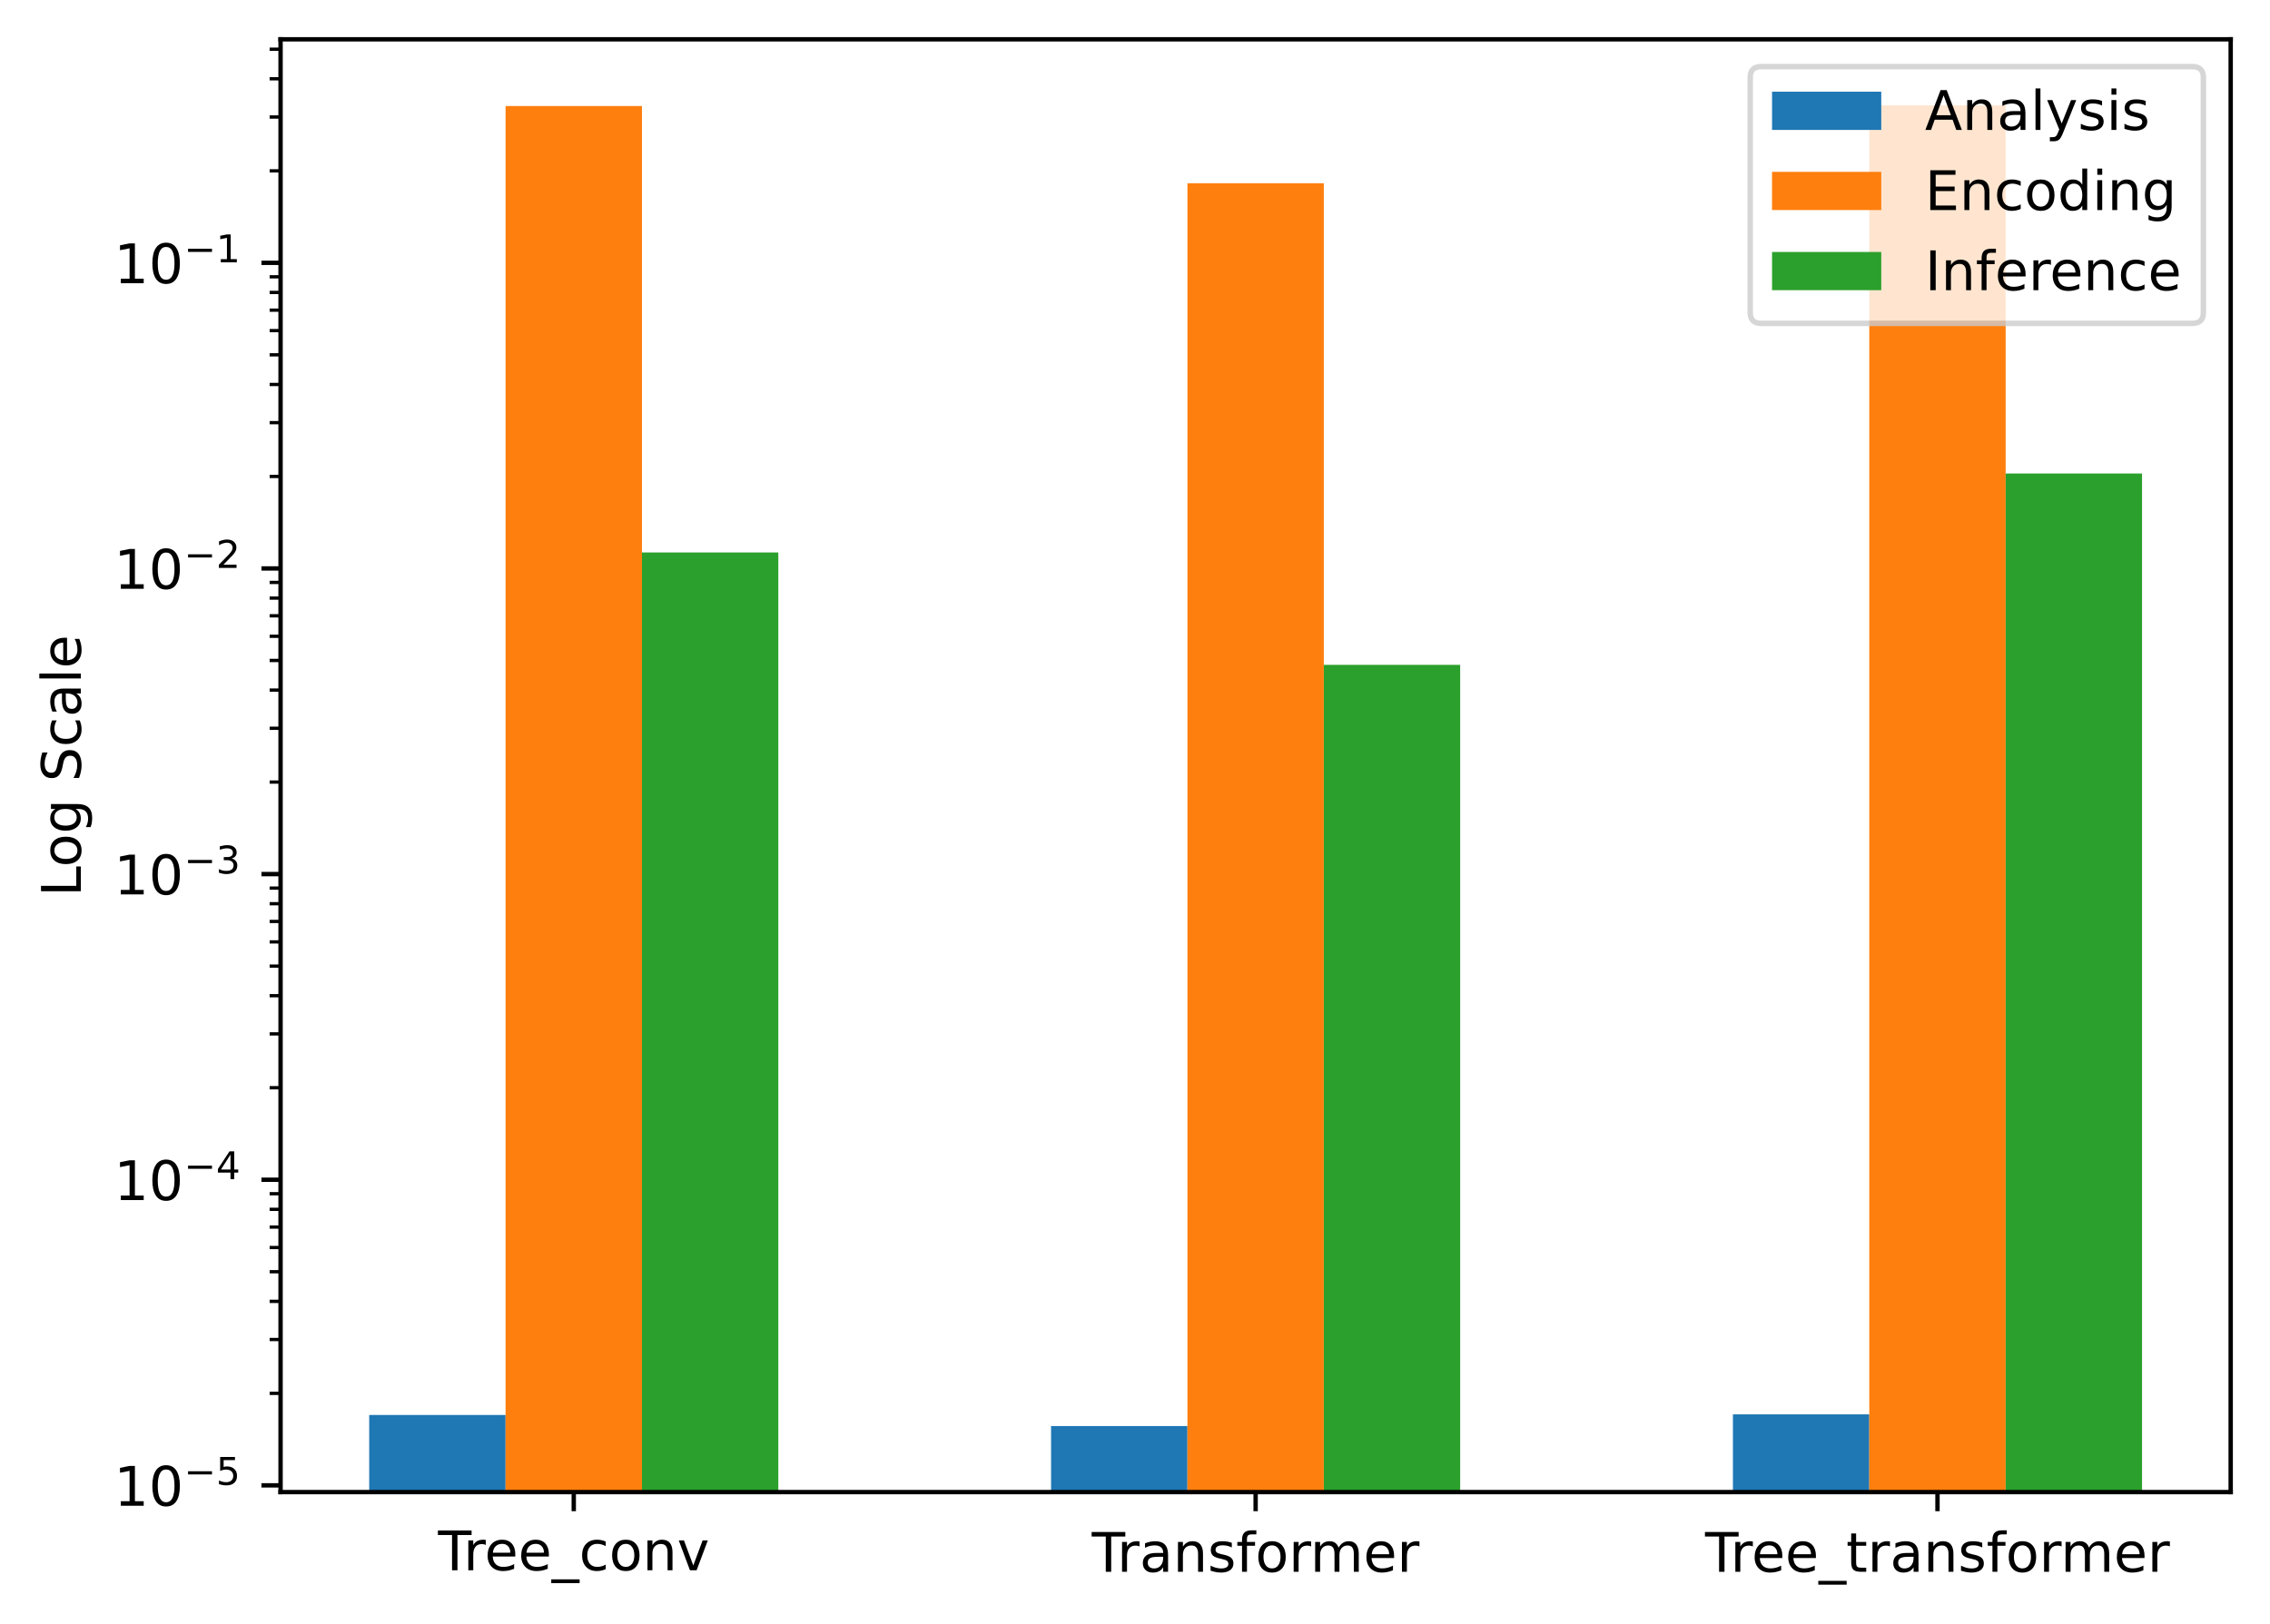
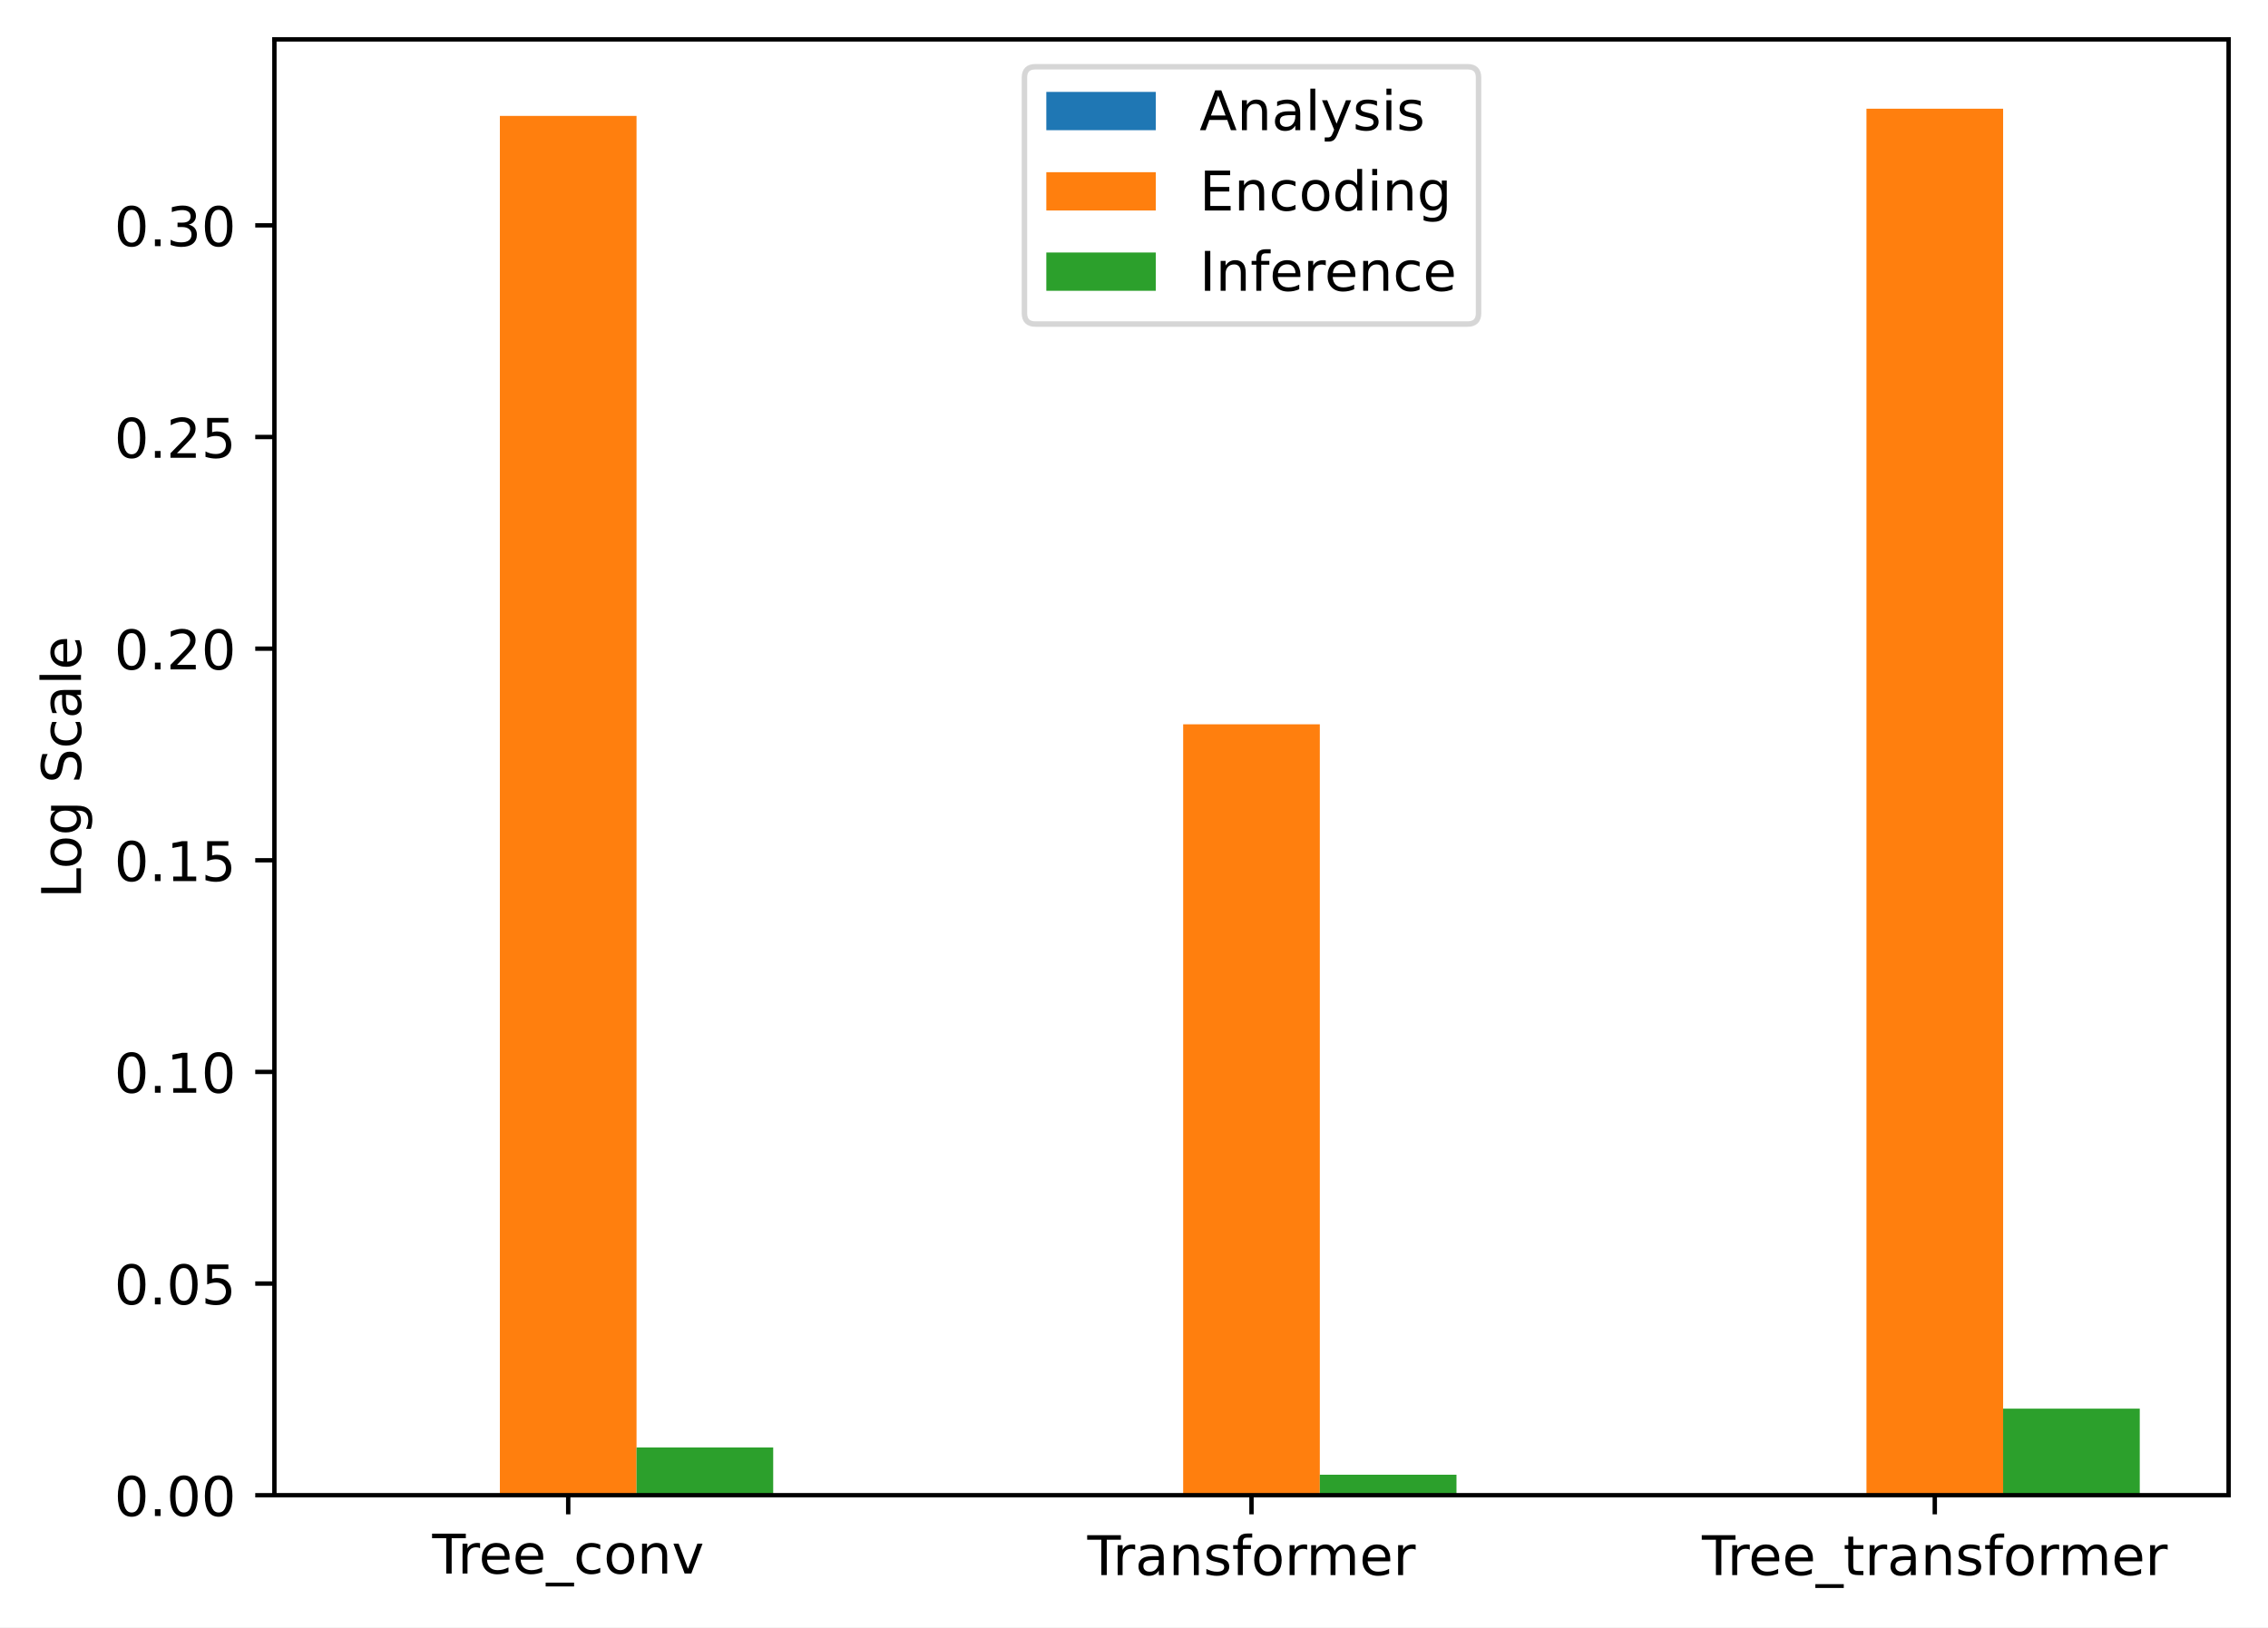
- <svg xmlns="http://www.w3.org/2000/svg" xmlns:xlink="http://www.w3.org/1999/xlink" width="415.698pt" height="297.468pt" viewBox="0 0 415.698 297.468" version="1.1">
+ <svg xmlns="http://www.w3.org/2000/svg" xmlns:xlink="http://www.w3.org/1999/xlink" width="414.464pt" height="297.468pt" viewBox="0 0 414.464 297.468" version="1.1">
  <defs>
    <style type="text/css">*{stroke-linejoin: round; stroke-linecap: butt}</style>
  </defs>
  <g id="figure_1">
    <g id="patch_1">
-       <path d="M 0 297.468  L 415.698 297.468  L 415.698 0  L 0 0  z " style="fill: #ffffff" />
+       <path d="M 0 297.468  L 414.464 297.468  L 414.464 0  L 0 0  z " style="fill: #ffffff" />
    </g>
    <g id="axes_1">
      <g id="patch_2">
-         <path d="M 51.378 273.312  L 408.498 273.312  L 408.498 7.2  L 51.378 7.2  z " style="fill: #ffffff" />
+         <path d="M 50.144 273.312  L 407.264 273.312  L 407.264 7.2  L 50.144 7.2  z " style="fill: #ffffff" />
      </g>
      <g id="patch_3">
-         <path d="M 67.611 55975.587  L 92.584 55975.587  L 92.584 259.184  L 67.611 259.184  z " clip-path="url(#p79701b195a)" style="fill: #1f77b4" />
+         <path d="M 66.376 273.312  L 91.35 273.312  L 91.35 273.299  L 66.376 273.299  z " clip-path="url(#pca55cdc24c)" style="fill: #1f77b4" />
      </g>
      <g id="patch_4">
-         <path d="M 192.478 55975.587  L 217.451 55975.587  L 217.451 261.216  L 192.478 261.216  z " clip-path="url(#p79701b195a)" style="fill: #1f77b4" />
+         <path d="M 191.244 273.312  L 216.217 273.312  L 216.217 273.3  L 191.244 273.3  z " clip-path="url(#pca55cdc24c)" style="fill: #1f77b4" />
      </g>
      <g id="patch_5">
-         <path d="M 317.345 55975.587  L 342.319 55975.587  L 342.319 259.078  L 317.345 259.078  z " clip-path="url(#p79701b195a)" style="fill: #1f77b4" />
+         <path d="M 316.111 273.312  L 341.084 273.312  L 341.084 273.299  L 316.111 273.299  z " clip-path="url(#pca55cdc24c)" style="fill: #1f77b4" />
      </g>
      <g id="patch_6">
-         <path d="M 92.584 55975.587  L 117.558 55975.587  L 117.558 19.423  L 92.584 19.423  z " clip-path="url(#p79701b195a)" style="fill: #ff7f0e" />
+         <path d="M 91.35 273.312  L 116.323 273.312  L 116.323 21.193  L 91.35 21.193  z " clip-path="url(#pca55cdc24c)" style="fill: #ff7f0e" />
      </g>
      <g id="patch_7">
-         <path d="M 217.451 55975.587  L 242.425 55975.587  L 242.425 33.568  L 217.451 33.568  z " clip-path="url(#p79701b195a)" style="fill: #ff7f0e" />
+         <path d="M 216.217 273.312  L 241.19 273.312  L 241.19 132.402  L 216.217 132.402  z " clip-path="url(#pca55cdc24c)" style="fill: #ff7f0e" />
      </g>
      <g id="patch_8">
-         <path d="M 342.319 55975.587  L 367.292 55975.587  L 367.292 19.296  L 342.319 19.296  z " clip-path="url(#p79701b195a)" style="fill: #ff7f0e" />
+         <path d="M 341.084 273.312  L 366.058 273.312  L 366.058 19.872  L 341.084 19.872  z " clip-path="url(#pca55cdc24c)" style="fill: #ff7f0e" />
      </g>
      <g id="patch_9">
-         <path d="M 117.558 55975.587  L 142.531 55975.587  L 142.531 101.196  L 117.558 101.196  z " clip-path="url(#p79701b195a)" style="fill: #2ca02c" />
+         <path d="M 116.323 273.312  L 141.297 273.312  L 141.297 264.583  L 116.323 264.583  z " clip-path="url(#pca55cdc24c)" style="fill: #2ca02c" />
      </g>
      <g id="patch_10">
-         <path d="M 242.425 55975.587  L 267.398 55975.587  L 267.398 121.779  L 242.425 121.779  z " clip-path="url(#p79701b195a)" style="fill: #2ca02c" />
+         <path d="M 241.19 273.312  L 266.164 273.312  L 266.164 269.568  L 241.19 269.568  z " clip-path="url(#pca55cdc24c)" style="fill: #2ca02c" />
      </g>
      <g id="patch_11">
-         <path d="M 367.292 55975.587  L 392.265 55975.587  L 392.265 86.734  L 367.292 86.734  z " clip-path="url(#p79701b195a)" style="fill: #2ca02c" />
+         <path d="M 366.058 273.312  L 391.031 273.312  L 391.031 257.49  L 366.058 257.49  z " clip-path="url(#pca55cdc24c)" style="fill: #2ca02c" />
      </g>
      <g id="matplotlib.axis_1">
        <g id="xtick_1">
          <g id="line2d_1">
            <defs>
-               <path id="me9893d8b9e" d="M 0 0  L 0 3.5  " style="stroke: #000000; stroke-width: 0.8" />
-             </defs>
-             <g>
-               <use xlink:href="#me9893d8b9e" x="105.071" y="273.312" style="stroke: #000000; stroke-width: 0.8" />
+               <path id="m4f78dc9d0d" d="M 0 0  L 0 3.5  " style="stroke: #000000; stroke-width: 0.8" />
+             </defs>
+             <g>
+               <use xlink:href="#m4f78dc9d0d" x="103.837" y="273.312" style="stroke: #000000; stroke-width: 0.8" />
            </g>
          </g>
          <g id="text_1">
-             <g transform="translate(80.22177 287.6323) scale(0.1 -0.1)">
+             <g transform="translate(78.9874 287.6323) scale(0.1 -0.1)">
              <defs>
                <path id="DejaVuSans-54" d="M -19 4666  L 3928 4666  L 3928 4134  L 2272 4134  L 2272 0  L 1638 0  L 1638 4134  L -19 4134  L -19 4666  z " transform="scale(0.015625)" />
                <path id="DejaVuSans-72" d="M 2631 2963  Q 2534 3019 2420 3045  Q 2306 3072 2169 3072  Q 1681 3072 1420 2755  Q 1159 2438 1159 1844  L 1159 0  L 581 0  L 581 3500  L 1159 3500  L 1159 2956  Q 1341 3275 1631 3429  Q 1922 3584 2338 3584  Q 2397 3584 2469 3576  Q 2541 3569 2628 3553  L 2631 2963  z " transform="scale(0.015625)" />
                <path id="DejaVuSans-65" d="M 3597 1894  L 3597 1613  L 953 1613  Q 991 1019 1311 708  Q 1631 397 2203 397  Q 2534 397 2845 478  Q 3156 559 3463 722  L 3463 178  Q 3153 47 2828 -22  Q 2503 -91 2169 -91  Q 1331 -91 842 396  Q 353 884 353 1716  Q 353 2575 817 3079  Q 1281 3584 2069 3584  Q 2775 3584 3186 3129  Q 3597 2675 3597 1894  z M 3022 2063  Q 3016 2534 2758 2815  Q 2500 3097 2075 3097  Q 1594 3097 1305 2825  Q 1016 2553 972 2059  L 3022 2063  z " transform="scale(0.015625)" />
                <path id="DejaVuSans-5f" d="M 3263 -1063  L 3263 -1509  L -63 -1509  L -63 -1063  L 3263 -1063  z " transform="scale(0.015625)" />
                <path id="DejaVuSans-63" d="M 3122 3366  L 3122 2828  Q 2878 2963 2633 3030  Q 2388 3097 2138 3097  Q 1578 3097 1268 2742  Q 959 2388 959 1747  Q 959 1106 1268 751  Q 1578 397 2138 397  Q 2388 397 2633 464  Q 2878 531 3122 666  L 3122 134  Q 2881 22 2623 -34  Q 2366 -91 2075 -91  Q 1284 -91 818 406  Q 353 903 353 1747  Q 353 2603 823 3093  Q 1294 3584 2113 3584  Q 2378 3584 2631 3529  Q 2884 3475 3122 3366  z " transform="scale(0.015625)" />
                <path id="DejaVuSans-6f" d="M 1959 3097  Q 1497 3097 1228 2736  Q 959 2375 959 1747  Q 959 1119 1226 758  Q 1494 397 1959 397  Q 2419 397 2687 759  Q 2956 1122 2956 1747  Q 2956 2369 2687 2733  Q 2419 3097 1959 3097  z M 1959 3584  Q 2709 3584 3137 3096  Q 3566 2609 3566 1747  Q 3566 888 3137 398  Q 2709 -91 1959 -91  Q 1206 -91 779 398  Q 353 888 353 1747  Q 353 2609 779 3096  Q 1206 3584 1959 3584  z " transform="scale(0.015625)" />
                <path id="DejaVuSans-6e" d="M 3513 2113  L 3513 0  L 2938 0  L 2938 2094  Q 2938 2591 2744 2837  Q 2550 3084 2163 3084  Q 1697 3084 1428 2787  Q 1159 2491 1159 1978  L 1159 0  L 581 0  L 581 3500  L 1159 3500  L 1159 2956  Q 1366 3272 1645 3428  Q 1925 3584 2291 3584  Q 2894 3584 3203 3211  Q 3513 2838 3513 2113  z " transform="scale(0.015625)" />
                <path id="DejaVuSans-76" d="M 191 3500  L 800 3500  L 1894 563  L 2988 3500  L 3597 3500  L 2284 0  L 1503 0  L 191 3500  z " transform="scale(0.015625)" />
              </defs>
              <use xlink:href="#DejaVuSans-54" />
              <use xlink:href="#DejaVuSans-72" x="46.334" />
              <use xlink:href="#DejaVuSans-65" x="85.197" />
              <use xlink:href="#DejaVuSans-65" x="146.721" />
              <use xlink:href="#DejaVuSans-5f" x="208.244" />
              <use xlink:href="#DejaVuSans-63" x="258.244" />
              <use xlink:href="#DejaVuSans-6f" x="313.225" />
              <use xlink:href="#DejaVuSans-6e" x="374.406" />
              <use xlink:href="#DejaVuSans-76" x="437.785" />
            </g>
          </g>
        </g>
        <g id="xtick_2">
          <g id="line2d_2">
            <g>
-               <use xlink:href="#me9893d8b9e" x="229.938" y="273.312" style="stroke: #000000; stroke-width: 0.8" />
+               <use xlink:href="#m4f78dc9d0d" x="228.704" y="273.312" style="stroke: #000000; stroke-width: 0.8" />
            </g>
          </g>
          <g id="text_2">
-             <g transform="translate(199.9389 287.9104) scale(0.1 -0.1)">
+             <g transform="translate(198.7045 287.9104) scale(0.1 -0.1)">
              <defs>
                <path id="DejaVuSans-61" d="M 2194 1759  Q 1497 1759 1228 1600  Q 959 1441 959 1056  Q 959 750 1161 570  Q 1363 391 1709 391  Q 2188 391 2477 730  Q 2766 1069 2766 1631  L 2766 1759  L 2194 1759  z M 3341 1997  L 3341 0  L 2766 0  L 2766 531  Q 2569 213 2275 61  Q 1981 -91 1556 -91  Q 1019 -91 701 211  Q 384 513 384 1019  Q 384 1609 779 1909  Q 1175 2209 1959 2209  L 2766 2209  L 2766 2266  Q 2766 2663 2505 2880  Q 2244 3097 1772 3097  Q 1472 3097 1187 3025  Q 903 2953 641 2809  L 641 3341  Q 956 3463 1253 3523  Q 1550 3584 1831 3584  Q 2591 3584 2966 3190  Q 3341 2797 3341 1997  z " transform="scale(0.015625)" />
                <path id="DejaVuSans-73" d="M 2834 3397  L 2834 2853  Q 2591 2978 2328 3040  Q 2066 3103 1784 3103  Q 1356 3103 1142 2972  Q 928 2841 928 2578  Q 928 2378 1081 2264  Q 1234 2150 1697 2047  L 1894 2003  Q 2506 1872 2764 1633  Q 3022 1394 3022 966  Q 3022 478 2636 193  Q 2250 -91 1575 -91  Q 1294 -91 989 -36  Q 684 19 347 128  L 347 722  Q 666 556 975 473  Q 1284 391 1588 391  Q 1994 391 2212 530  Q 2431 669 2431 922  Q 2431 1156 2273 1281  Q 2116 1406 1581 1522  L 1381 1569  Q 847 1681 609 1914  Q 372 2147 372 2553  Q 372 3047 722 3315  Q 1072 3584 1716 3584  Q 2034 3584 2315 3537  Q 2597 3491 2834 3397  z " transform="scale(0.015625)" />
                <path id="DejaVuSans-66" d="M 2375 4863  L 2375 4384  L 1825 4384  Q 1516 4384 1395 4259  Q 1275 4134 1275 3809  L 1275 3500  L 2222 3500  L 2222 3053  L 1275 3053  L 1275 0  L 697 0  L 697 3053  L 147 3053  L 147 3500  L 697 3500  L 697 3744  Q 697 4328 969 4595  Q 1241 4863 1831 4863  L 2375 4863  z " transform="scale(0.015625)" />
                <path id="DejaVuSans-6d" d="M 3328 2828  Q 3544 3216 3844 3400  Q 4144 3584 4550 3584  Q 5097 3584 5394 3201  Q 5691 2819 5691 2113  L 5691 0  L 5113 0  L 5113 2094  Q 5113 2597 4934 2840  Q 4756 3084 4391 3084  Q 3944 3084 3684 2787  Q 3425 2491 3425 1978  L 3425 0  L 2847 0  L 2847 2094  Q 2847 2600 2669 2842  Q 2491 3084 2119 3084  Q 1678 3084 1418 2786  Q 1159 2488 1159 1978  L 1159 0  L 581 0  L 581 3500  L 1159 3500  L 1159 2956  Q 1356 3278 1631 3431  Q 1906 3584 2284 3584  Q 2666 3584 2933 3390  Q 3200 3197 3328 2828  z " transform="scale(0.015625)" />
              </defs>
              <use xlink:href="#DejaVuSans-54" />
              <use xlink:href="#DejaVuSans-72" x="46.334" />
              <use xlink:href="#DejaVuSans-61" x="87.447" />
              <use xlink:href="#DejaVuSans-6e" x="148.727" />
              <use xlink:href="#DejaVuSans-73" x="212.105" />
              <use xlink:href="#DejaVuSans-66" x="264.205" />
              <use xlink:href="#DejaVuSans-6f" x="299.41" />
              <use xlink:href="#DejaVuSans-72" x="360.592" />
              <use xlink:href="#DejaVuSans-6d" x="399.955" />
              <use xlink:href="#DejaVuSans-65" x="497.367" />
              <use xlink:href="#DejaVuSans-72" x="558.891" />
            </g>
          </g>
        </g>
        <g id="xtick_3">
          <g id="line2d_3">
            <g>
-               <use xlink:href="#me9893d8b9e" x="354.805" y="273.312" style="stroke: #000000; stroke-width: 0.8" />
+               <use xlink:href="#m4f78dc9d0d" x="353.571" y="273.312" style="stroke: #000000; stroke-width: 0.8" />
            </g>
          </g>
          <g id="text_3">
-             <g transform="translate(312.2498 287.9104) scale(0.1 -0.1)">
+             <g transform="translate(311.0154 287.9104) scale(0.1 -0.1)">
              <defs>
                <path id="DejaVuSans-74" d="M 1172 4494  L 1172 3500  L 2356 3500  L 2356 3053  L 1172 3053  L 1172 1153  Q 1172 725 1289 603  Q 1406 481 1766 481  L 2356 481  L 2356 0  L 1766 0  Q 1100 0 847 248  Q 594 497 594 1153  L 594 3053  L 172 3053  L 172 3500  L 594 3500  L 594 4494  L 1172 4494  z " transform="scale(0.015625)" />
              </defs>
              <use xlink:href="#DejaVuSans-54" />
              <use xlink:href="#DejaVuSans-72" x="46.334" />
              <use xlink:href="#DejaVuSans-65" x="85.197" />
              <use xlink:href="#DejaVuSans-65" x="146.721" />
              <use xlink:href="#DejaVuSans-5f" x="208.244" />
              <use xlink:href="#DejaVuSans-74" x="258.244" />
              <use xlink:href="#DejaVuSans-72" x="297.453" />
              <use xlink:href="#DejaVuSans-61" x="338.566" />
              <use xlink:href="#DejaVuSans-6e" x="399.846" />
              <use xlink:href="#DejaVuSans-73" x="463.225" />
              <use xlink:href="#DejaVuSans-66" x="515.324" />
              <use xlink:href="#DejaVuSans-6f" x="550.529" />
              <use xlink:href="#DejaVuSans-72" x="611.711" />
              <use xlink:href="#DejaVuSans-6d" x="651.074" />
              <use xlink:href="#DejaVuSans-65" x="748.486" />
              <use xlink:href="#DejaVuSans-72" x="810.01" />
            </g>
          </g>
        </g>
      </g>
      <g id="matplotlib.axis_2">
        <g id="ytick_1">
          <g id="line2d_4">
            <defs>
-               <path id="md2b3886a65" d="M 0 0  L -3.5 0  " style="stroke: #000000; stroke-width: 0.8" />
-             </defs>
-             <g>
-               <use xlink:href="#md2b3886a65" x="51.378" y="272.077" style="stroke: #000000; stroke-width: 0.8" />
+               <path id="m6607869535" d="M 0 0  L -3.5 0  " style="stroke: #000000; stroke-width: 0.8" />
+             </defs>
+             <g>
+               <use xlink:href="#m6607869535" x="50.144" y="273.312" style="stroke: #000000; stroke-width: 0.8" />
            </g>
          </g>
          <g id="text_4">
-             <g transform="translate(20.87813 275.8765) scale(0.1 -0.1)">
-               <defs>
-                 <path id="DejaVuSans-31" d="M 794 531  L 1825 531  L 1825 4091  L 703 3866  L 703 4441  L 1819 4666  L 2450 4666  L 2450 531  L 3481 531  L 3481 0  L 794 0  L 794 531  z " transform="scale(0.015625)" />
+             <g transform="translate(20.87813 277.1112) scale(0.1 -0.1)">
+               <defs>
                <path id="DejaVuSans-30" d="M 2034 4250  Q 1547 4250 1301 3770  Q 1056 3291 1056 2328  Q 1056 1369 1301 889  Q 1547 409 2034 409  Q 2525 409 2770 889  Q 3016 1369 3016 2328  Q 3016 3291 2770 3770  Q 2525 4250 2034 4250  z M 2034 4750  Q 2819 4750 3233 4129  Q 3647 3509 3647 2328  Q 3647 1150 3233 529  Q 2819 -91 2034 -91  Q 1250 -91 836 529  Q 422 1150 422 2328  Q 422 3509 836 4129  Q 1250 4750 2034 4750  z " transform="scale(0.015625)" />
-                 <path id="DejaVuSans-2212" d="M 678 2272  L 4684 2272  L 4684 1741  L 678 1741  L 678 2272  z " transform="scale(0.015625)" />
-                 <path id="DejaVuSans-35" d="M 691 4666  L 3169 4666  L 3169 4134  L 1269 4134  L 1269 2991  Q 1406 3038 1543 3061  Q 1681 3084 1819 3084  Q 2600 3084 3056 2656  Q 3513 2228 3513 1497  Q 3513 744 3044 326  Q 2575 -91 1722 -91  Q 1428 -91 1123 -41  Q 819 9 494 109  L 494 744  Q 775 591 1075 516  Q 1375 441 1709 441  Q 2250 441 2565 725  Q 2881 1009 2881 1497  Q 2881 1984 2565 2268  Q 2250 2553 1709 2553  Q 1456 2553 1204 2497  Q 953 2441 691 2322  L 691 4666  z " transform="scale(0.015625)" />
-               </defs>
-               <use xlink:href="#DejaVuSans-31" transform="translate(0 0.684375)" />
-               <use xlink:href="#DejaVuSans-30" transform="translate(63.62305 0.684375)" />
-               <use xlink:href="#DejaVuSans-2212" transform="translate(128.2031 38.96563) scale(0.7)" />
-               <use xlink:href="#DejaVuSans-35" transform="translate(186.8555 38.96563) scale(0.7)" />
+                 <path id="DejaVuSans-2e" d="M 684 794  L 1344 794  L 1344 0  L 684 0  L 684 794  z " transform="scale(0.015625)" />
+               </defs>
+               <use xlink:href="#DejaVuSans-30" />
+               <use xlink:href="#DejaVuSans-2e" x="63.623" />
+               <use xlink:href="#DejaVuSans-30" x="95.41" />
+               <use xlink:href="#DejaVuSans-30" x="159.033" />
            </g>
          </g>
        </g>
        <g id="ytick_2">
          <g id="line2d_5">
            <g>
-               <use xlink:href="#md2b3886a65" x="51.378" y="216.094" style="stroke: #000000; stroke-width: 0.8" />
+               <use xlink:href="#m6607869535" x="50.144" y="234.626" style="stroke: #000000; stroke-width: 0.8" />
            </g>
          </g>
          <g id="text_5">
-             <g transform="translate(20.87813 219.8931) scale(0.1 -0.1)">
-               <defs>
-                 <path id="DejaVuSans-34" d="M 2419 4116  L 825 1625  L 2419 1625  L 2419 4116  z M 2253 4666  L 3047 4666  L 3047 1625  L 3713 1625  L 3713 1100  L 3047 1100  L 3047 0  L 2419 0  L 2419 1100  L 313 1100  L 313 1709  L 2253 4666  z " transform="scale(0.015625)" />
-               </defs>
-               <use xlink:href="#DejaVuSans-31" transform="translate(0 0.684375)" />
-               <use xlink:href="#DejaVuSans-30" transform="translate(63.62305 0.684375)" />
-               <use xlink:href="#DejaVuSans-2212" transform="translate(128.2031 38.96563) scale(0.7)" />
-               <use xlink:href="#DejaVuSans-34" transform="translate(186.8555 38.96563) scale(0.7)" />
+             <g transform="translate(20.87813 238.4249) scale(0.1 -0.1)">
+               <defs>
+                 <path id="DejaVuSans-35" d="M 691 4666  L 3169 4666  L 3169 4134  L 1269 4134  L 1269 2991  Q 1406 3038 1543 3061  Q 1681 3084 1819 3084  Q 2600 3084 3056 2656  Q 3513 2228 3513 1497  Q 3513 744 3044 326  Q 2575 -91 1722 -91  Q 1428 -91 1123 -41  Q 819 9 494 109  L 494 744  Q 775 591 1075 516  Q 1375 441 1709 441  Q 2250 441 2565 725  Q 2881 1009 2881 1497  Q 2881 1984 2565 2268  Q 2250 2553 1709 2553  Q 1456 2553 1204 2497  Q 953 2441 691 2322  L 691 4666  z " transform="scale(0.015625)" />
+               </defs>
+               <use xlink:href="#DejaVuSans-30" />
+               <use xlink:href="#DejaVuSans-2e" x="63.623" />
+               <use xlink:href="#DejaVuSans-30" x="95.41" />
+               <use xlink:href="#DejaVuSans-35" x="159.033" />
            </g>
          </g>
        </g>
        <g id="ytick_3">
          <g id="line2d_6">
            <g>
-               <use xlink:href="#md2b3886a65" x="51.378" y="160.11" style="stroke: #000000; stroke-width: 0.8" />
+               <use xlink:href="#m6607869535" x="50.144" y="195.939" style="stroke: #000000; stroke-width: 0.8" />
            </g>
          </g>
          <g id="text_6">
-             <g transform="translate(20.87813 163.9097) scale(0.1 -0.1)">
-               <defs>
-                 <path id="DejaVuSans-33" d="M 2597 2516  Q 3050 2419 3304 2112  Q 3559 1806 3559 1356  Q 3559 666 3084 287  Q 2609 -91 1734 -91  Q 1441 -91 1130 -33  Q 819 25 488 141  L 488 750  Q 750 597 1062 519  Q 1375 441 1716 441  Q 2309 441 2620 675  Q 2931 909 2931 1356  Q 2931 1769 2642 2001  Q 2353 2234 1838 2234  L 1294 2234  L 1294 2753  L 1863 2753  Q 2328 2753 2575 2939  Q 2822 3125 2822 3475  Q 2822 3834 2567 4026  Q 2313 4219 1838 4219  Q 1578 4219 1281 4162  Q 984 4106 628 3988  L 628 4550  Q 988 4650 1302 4700  Q 1616 4750 1894 4750  Q 2613 4750 3031 4423  Q 3450 4097 3450 3541  Q 3450 3153 3228 2886  Q 3006 2619 2597 2516  z " transform="scale(0.015625)" />
-               </defs>
-               <use xlink:href="#DejaVuSans-31" transform="translate(0 0.765625)" />
-               <use xlink:href="#DejaVuSans-30" transform="translate(63.62305 0.765625)" />
-               <use xlink:href="#DejaVuSans-2212" transform="translate(128.2031 39.04688) scale(0.7)" />
-               <use xlink:href="#DejaVuSans-33" transform="translate(186.8555 39.04688) scale(0.7)" />
+             <g transform="translate(20.87813 199.7386) scale(0.1 -0.1)">
+               <defs>
+                 <path id="DejaVuSans-31" d="M 794 531  L 1825 531  L 1825 4091  L 703 3866  L 703 4441  L 1819 4666  L 2450 4666  L 2450 531  L 3481 531  L 3481 0  L 794 0  L 794 531  z " transform="scale(0.015625)" />
+               </defs>
+               <use xlink:href="#DejaVuSans-30" />
+               <use xlink:href="#DejaVuSans-2e" x="63.623" />
+               <use xlink:href="#DejaVuSans-31" x="95.41" />
+               <use xlink:href="#DejaVuSans-30" x="159.033" />
            </g>
          </g>
        </g>
        <g id="ytick_4">
          <g id="line2d_7">
            <g>
-               <use xlink:href="#md2b3886a65" x="51.378" y="104.127" style="stroke: #000000; stroke-width: 0.8" />
+               <use xlink:href="#m6607869535" x="50.144" y="157.253" style="stroke: #000000; stroke-width: 0.8" />
            </g>
          </g>
          <g id="text_7">
-             <g transform="translate(20.87813 107.9262) scale(0.1 -0.1)">
-               <defs>
-                 <path id="DejaVuSans-32" d="M 1228 531  L 3431 531  L 3431 0  L 469 0  L 469 531  Q 828 903 1448 1529  Q 2069 2156 2228 2338  Q 2531 2678 2651 2914  Q 2772 3150 2772 3378  Q 2772 3750 2511 3984  Q 2250 4219 1831 4219  Q 1534 4219 1204 4116  Q 875 4013 500 3803  L 500 4441  Q 881 4594 1212 4672  Q 1544 4750 1819 4750  Q 2544 4750 2975 4387  Q 3406 4025 3406 3419  Q 3406 3131 3298 2873  Q 3191 2616 2906 2266  Q 2828 2175 2409 1742  Q 1991 1309 1228 531  z " transform="scale(0.015625)" />
-               </defs>
-               <use xlink:href="#DejaVuSans-31" transform="translate(0 0.765625)" />
-               <use xlink:href="#DejaVuSans-30" transform="translate(63.62305 0.765625)" />
-               <use xlink:href="#DejaVuSans-2212" transform="translate(128.2031 39.04688) scale(0.7)" />
-               <use xlink:href="#DejaVuSans-32" transform="translate(186.8555 39.04688) scale(0.7)" />
+             <g transform="translate(20.87813 161.0523) scale(0.1 -0.1)">
+               <use xlink:href="#DejaVuSans-30" />
+               <use xlink:href="#DejaVuSans-2e" x="63.623" />
+               <use xlink:href="#DejaVuSans-31" x="95.41" />
+               <use xlink:href="#DejaVuSans-35" x="159.033" />
            </g>
          </g>
        </g>
        <g id="ytick_5">
          <g id="line2d_8">
            <g>
-               <use xlink:href="#md2b3886a65" x="51.378" y="48.144" style="stroke: #000000; stroke-width: 0.8" />
+               <use xlink:href="#m6607869535" x="50.144" y="118.567" style="stroke: #000000; stroke-width: 0.8" />
            </g>
          </g>
          <g id="text_8">
-             <g transform="translate(20.87813 51.94281) scale(0.1 -0.1)">
-               <use xlink:href="#DejaVuSans-31" transform="translate(0 0.684375)" />
-               <use xlink:href="#DejaVuSans-30" transform="translate(63.62305 0.684375)" />
-               <use xlink:href="#DejaVuSans-2212" transform="translate(128.2031 38.96563) scale(0.7)" />
-               <use xlink:href="#DejaVuSans-31" transform="translate(186.8555 38.96563) scale(0.7)" />
+             <g transform="translate(20.87813 122.366) scale(0.1 -0.1)">
+               <defs>
+                 <path id="DejaVuSans-32" d="M 1228 531  L 3431 531  L 3431 0  L 469 0  L 469 531  Q 828 903 1448 1529  Q 2069 2156 2228 2338  Q 2531 2678 2651 2914  Q 2772 3150 2772 3378  Q 2772 3750 2511 3984  Q 2250 4219 1831 4219  Q 1534 4219 1204 4116  Q 875 4013 500 3803  L 500 4441  Q 881 4594 1212 4672  Q 1544 4750 1819 4750  Q 2544 4750 2975 4387  Q 3406 4025 3406 3419  Q 3406 3131 3298 2873  Q 3191 2616 2906 2266  Q 2828 2175 2409 1742  Q 1991 1309 1228 531  z " transform="scale(0.015625)" />
+               </defs>
+               <use xlink:href="#DejaVuSans-30" />
+               <use xlink:href="#DejaVuSans-2e" x="63.623" />
+               <use xlink:href="#DejaVuSans-32" x="95.41" />
+               <use xlink:href="#DejaVuSans-30" x="159.033" />
            </g>
          </g>
        </g>
        <g id="ytick_6">
          <g id="line2d_9">
-             <defs>
-               <path id="m97b370f57d" d="M 0 0  L -2 0  " style="stroke: #000000; stroke-width: 0.6" />
-             </defs>
-             <g>
-               <use xlink:href="#m97b370f57d" x="51.378" y="255.225" style="stroke: #000000; stroke-width: 0.6" />
+             <g>
+               <use xlink:href="#m6607869535" x="50.144" y="79.881" style="stroke: #000000; stroke-width: 0.8" />
+             </g>
+           </g>
+           <g id="text_9">
+             <g transform="translate(20.87813 83.67973) scale(0.1 -0.1)">
+               <use xlink:href="#DejaVuSans-30" />
+               <use xlink:href="#DejaVuSans-2e" x="63.623" />
+               <use xlink:href="#DejaVuSans-32" x="95.41" />
+               <use xlink:href="#DejaVuSans-35" x="159.033" />
            </g>
          </g>
        </g>
        <g id="ytick_7">
          <g id="line2d_10">
            <g>
-               <use xlink:href="#m97b370f57d" x="51.378" y="245.366" style="stroke: #000000; stroke-width: 0.6" />
-             </g>
-           </g>
-         </g>
-         <g id="ytick_8">
-           <g id="line2d_11">
-             <g>
-               <use xlink:href="#m97b370f57d" x="51.378" y="238.372" style="stroke: #000000; stroke-width: 0.6" />
-             </g>
-           </g>
-         </g>
-         <g id="ytick_9">
-           <g id="line2d_12">
-             <g>
-               <use xlink:href="#m97b370f57d" x="51.378" y="232.947" style="stroke: #000000; stroke-width: 0.6" />
-             </g>
-           </g>
-         </g>
-         <g id="ytick_10">
-           <g id="line2d_13">
-             <g>
-               <use xlink:href="#m97b370f57d" x="51.378" y="228.514" style="stroke: #000000; stroke-width: 0.6" />
-             </g>
-           </g>
-         </g>
-         <g id="ytick_11">
-           <g id="line2d_14">
-             <g>
-               <use xlink:href="#m97b370f57d" x="51.378" y="224.766" style="stroke: #000000; stroke-width: 0.6" />
-             </g>
-           </g>
-         </g>
-         <g id="ytick_12">
-           <g id="line2d_15">
-             <g>
-               <use xlink:href="#m97b370f57d" x="51.378" y="221.519" style="stroke: #000000; stroke-width: 0.6" />
-             </g>
-           </g>
-         </g>
-         <g id="ytick_13">
-           <g id="line2d_16">
-             <g>
-               <use xlink:href="#m97b370f57d" x="51.378" y="218.656" style="stroke: #000000; stroke-width: 0.6" />
-             </g>
-           </g>
-         </g>
-         <g id="ytick_14">
-           <g id="line2d_17">
-             <g>
-               <use xlink:href="#m97b370f57d" x="51.378" y="199.241" style="stroke: #000000; stroke-width: 0.6" />
-             </g>
-           </g>
-         </g>
-         <g id="ytick_15">
-           <g id="line2d_18">
-             <g>
-               <use xlink:href="#m97b370f57d" x="51.378" y="189.383" style="stroke: #000000; stroke-width: 0.6" />
-             </g>
-           </g>
-         </g>
-         <g id="ytick_16">
-           <g id="line2d_19">
-             <g>
-               <use xlink:href="#m97b370f57d" x="51.378" y="182.388" style="stroke: #000000; stroke-width: 0.6" />
-             </g>
-           </g>
-         </g>
-         <g id="ytick_17">
-           <g id="line2d_20">
-             <g>
-               <use xlink:href="#m97b370f57d" x="51.378" y="176.963" style="stroke: #000000; stroke-width: 0.6" />
-             </g>
-           </g>
-         </g>
-         <g id="ytick_18">
-           <g id="line2d_21">
-             <g>
-               <use xlink:href="#m97b370f57d" x="51.378" y="172.53" style="stroke: #000000; stroke-width: 0.6" />
-             </g>
-           </g>
-         </g>
-         <g id="ytick_19">
-           <g id="line2d_22">
-             <g>
-               <use xlink:href="#m97b370f57d" x="51.378" y="168.782" style="stroke: #000000; stroke-width: 0.6" />
-             </g>
-           </g>
-         </g>
-         <g id="ytick_20">
-           <g id="line2d_23">
-             <g>
-               <use xlink:href="#m97b370f57d" x="51.378" y="165.536" style="stroke: #000000; stroke-width: 0.6" />
-             </g>
-           </g>
-         </g>
-         <g id="ytick_21">
-           <g id="line2d_24">
-             <g>
-               <use xlink:href="#m97b370f57d" x="51.378" y="162.672" style="stroke: #000000; stroke-width: 0.6" />
-             </g>
-           </g>
-         </g>
-         <g id="ytick_22">
-           <g id="line2d_25">
-             <g>
-               <use xlink:href="#m97b370f57d" x="51.378" y="143.258" style="stroke: #000000; stroke-width: 0.6" />
-             </g>
-           </g>
-         </g>
-         <g id="ytick_23">
-           <g id="line2d_26">
-             <g>
-               <use xlink:href="#m97b370f57d" x="51.378" y="133.4" style="stroke: #000000; stroke-width: 0.6" />
-             </g>
-           </g>
-         </g>
-         <g id="ytick_24">
-           <g id="line2d_27">
-             <g>
-               <use xlink:href="#m97b370f57d" x="51.378" y="126.405" style="stroke: #000000; stroke-width: 0.6" />
-             </g>
-           </g>
-         </g>
-         <g id="ytick_25">
-           <g id="line2d_28">
-             <g>
-               <use xlink:href="#m97b370f57d" x="51.378" y="120.98" style="stroke: #000000; stroke-width: 0.6" />
-             </g>
-           </g>
-         </g>
-         <g id="ytick_26">
-           <g id="line2d_29">
-             <g>
-               <use xlink:href="#m97b370f57d" x="51.378" y="116.547" style="stroke: #000000; stroke-width: 0.6" />
-             </g>
-           </g>
-         </g>
-         <g id="ytick_27">
-           <g id="line2d_30">
-             <g>
-               <use xlink:href="#m97b370f57d" x="51.378" y="112.799" style="stroke: #000000; stroke-width: 0.6" />
-             </g>
-           </g>
-         </g>
-         <g id="ytick_28">
-           <g id="line2d_31">
-             <g>
-               <use xlink:href="#m97b370f57d" x="51.378" y="109.552" style="stroke: #000000; stroke-width: 0.6" />
-             </g>
-           </g>
-         </g>
-         <g id="ytick_29">
-           <g id="line2d_32">
-             <g>
-               <use xlink:href="#m97b370f57d" x="51.378" y="106.689" style="stroke: #000000; stroke-width: 0.6" />
-             </g>
-           </g>
-         </g>
-         <g id="ytick_30">
-           <g id="line2d_33">
-             <g>
-               <use xlink:href="#m97b370f57d" x="51.378" y="87.274" style="stroke: #000000; stroke-width: 0.6" />
-             </g>
-           </g>
-         </g>
-         <g id="ytick_31">
-           <g id="line2d_34">
-             <g>
-               <use xlink:href="#m97b370f57d" x="51.378" y="77.416" style="stroke: #000000; stroke-width: 0.6" />
-             </g>
-           </g>
-         </g>
-         <g id="ytick_32">
-           <g id="line2d_35">
-             <g>
-               <use xlink:href="#m97b370f57d" x="51.378" y="70.422" style="stroke: #000000; stroke-width: 0.6" />
-             </g>
-           </g>
-         </g>
-         <g id="ytick_33">
-           <g id="line2d_36">
-             <g>
-               <use xlink:href="#m97b370f57d" x="51.378" y="64.996" style="stroke: #000000; stroke-width: 0.6" />
-             </g>
-           </g>
-         </g>
-         <g id="ytick_34">
-           <g id="line2d_37">
-             <g>
-               <use xlink:href="#m97b370f57d" x="51.378" y="60.563" style="stroke: #000000; stroke-width: 0.6" />
-             </g>
-           </g>
-         </g>
-         <g id="ytick_35">
-           <g id="line2d_38">
-             <g>
-               <use xlink:href="#m97b370f57d" x="51.378" y="56.816" style="stroke: #000000; stroke-width: 0.6" />
-             </g>
-           </g>
-         </g>
-         <g id="ytick_36">
-           <g id="line2d_39">
-             <g>
-               <use xlink:href="#m97b370f57d" x="51.378" y="53.569" style="stroke: #000000; stroke-width: 0.6" />
-             </g>
-           </g>
-         </g>
-         <g id="ytick_37">
-           <g id="line2d_40">
-             <g>
-               <use xlink:href="#m97b370f57d" x="51.378" y="50.705" style="stroke: #000000; stroke-width: 0.6" />
-             </g>
-           </g>
-         </g>
-         <g id="ytick_38">
-           <g id="line2d_41">
-             <g>
-               <use xlink:href="#m97b370f57d" x="51.378" y="31.291" style="stroke: #000000; stroke-width: 0.6" />
-             </g>
-           </g>
-         </g>
-         <g id="ytick_39">
-           <g id="line2d_42">
-             <g>
-               <use xlink:href="#m97b370f57d" x="51.378" y="21.433" style="stroke: #000000; stroke-width: 0.6" />
-             </g>
-           </g>
-         </g>
-         <g id="ytick_40">
-           <g id="line2d_43">
-             <g>
-               <use xlink:href="#m97b370f57d" x="51.378" y="14.438" style="stroke: #000000; stroke-width: 0.6" />
-             </g>
-           </g>
-         </g>
-         <g id="ytick_41">
-           <g id="line2d_44">
-             <g>
-               <use xlink:href="#m97b370f57d" x="51.378" y="9.013" style="stroke: #000000; stroke-width: 0.6" />
-             </g>
-           </g>
-         </g>
-         <g id="text_9">
+               <use xlink:href="#m6607869535" x="50.144" y="41.194" style="stroke: #000000; stroke-width: 0.8" />
+             </g>
+           </g>
+           <g id="text_10">
+             <g transform="translate(20.87813 44.99343) scale(0.1 -0.1)">
+               <defs>
+                 <path id="DejaVuSans-33" d="M 2597 2516  Q 3050 2419 3304 2112  Q 3559 1806 3559 1356  Q 3559 666 3084 287  Q 2609 -91 1734 -91  Q 1441 -91 1130 -33  Q 819 25 488 141  L 488 750  Q 750 597 1062 519  Q 1375 441 1716 441  Q 2309 441 2620 675  Q 2931 909 2931 1356  Q 2931 1769 2642 2001  Q 2353 2234 1838 2234  L 1294 2234  L 1294 2753  L 1863 2753  Q 2328 2753 2575 2939  Q 2822 3125 2822 3475  Q 2822 3834 2567 4026  Q 2313 4219 1838 4219  Q 1578 4219 1281 4162  Q 984 4106 628 3988  L 628 4550  Q 988 4650 1302 4700  Q 1616 4750 1894 4750  Q 2613 4750 3031 4423  Q 3450 4097 3450 3541  Q 3450 3153 3228 2886  Q 3006 2619 2597 2516  z " transform="scale(0.015625)" />
+               </defs>
+               <use xlink:href="#DejaVuSans-30" />
+               <use xlink:href="#DejaVuSans-2e" x="63.623" />
+               <use xlink:href="#DejaVuSans-33" x="95.41" />
+               <use xlink:href="#DejaVuSans-30" x="159.033" />
+             </g>
+           </g>
+         </g>
+         <g id="text_11">
          <g transform="translate(14.79844 164.2302) rotate(-90) scale(0.1 -0.1)">
            <defs>
              <path id="DejaVuSans-4c" d="M 628 4666  L 1259 4666  L 1259 531  L 3531 531  L 3531 0  L 628 0  L 628 4666  z " transform="scale(0.015625)" />
              <path id="DejaVuSans-67" d="M 2906 1791  Q 2906 2416 2648 2759  Q 2391 3103 1925 3103  Q 1463 3103 1205 2759  Q 947 2416 947 1791  Q 947 1169 1205 825  Q 1463 481 1925 481  Q 2391 481 2648 825  Q 2906 1169 2906 1791  z M 3481 434  Q 3481 -459 3084 -895  Q 2688 -1331 1869 -1331  Q 1566 -1331 1297 -1286  Q 1028 -1241 775 -1147  L 775 -588  Q 1028 -725 1275 -790  Q 1522 -856 1778 -856  Q 2344 -856 2625 -561  Q 2906 -266 2906 331  L 2906 616  Q 2728 306 2450 153  Q 2172 0 1784 0  Q 1141 0 747 490  Q 353 981 353 1791  Q 353 2603 747 3093  Q 1141 3584 1784 3584  Q 2172 3584 2450 3431  Q 2728 3278 2906 2969  L 2906 3500  L 3481 3500  L 3481 434  z " transform="scale(0.015625)" />
              <path id="DejaVuSans-20" transform="scale(0.015625)" />
              <path id="DejaVuSans-53" d="M 3425 4513  L 3425 3897  Q 3066 4069 2747 4153  Q 2428 4238 2131 4238  Q 1616 4238 1336 4038  Q 1056 3838 1056 3469  Q 1056 3159 1242 3001  Q 1428 2844 1947 2747  L 2328 2669  Q 3034 2534 3370 2195  Q 3706 1856 3706 1288  Q 3706 609 3251 259  Q 2797 -91 1919 -91  Q 1588 -91 1214 -16  Q 841 59 441 206  L 441 856  Q 825 641 1194 531  Q 1563 422 1919 422  Q 2459 422 2753 634  Q 3047 847 3047 1241  Q 3047 1584 2836 1778  Q 2625 1972 2144 2069  L 1759 2144  Q 1053 2284 737 2584  Q 422 2884 422 3419  Q 422 4038 858 4394  Q 1294 4750 2059 4750  Q 2388 4750 2728 4690  Q 3069 4631 3425 4513  z " transform="scale(0.015625)" />
              <path id="DejaVuSans-6c" d="M 603 4863  L 1178 4863  L 1178 0  L 603 0  L 603 4863  z " transform="scale(0.015625)" />
            </defs>
            <use xlink:href="#DejaVuSans-4c" />
            <use xlink:href="#DejaVuSans-6f" x="53.963" />
            <use xlink:href="#DejaVuSans-67" x="115.145" />
            <use xlink:href="#DejaVuSans-20" x="178.621" />
            <use xlink:href="#DejaVuSans-53" x="210.408" />
            <use xlink:href="#DejaVuSans-63" x="273.885" />
            <use xlink:href="#DejaVuSans-61" x="328.865" />
            <use xlink:href="#DejaVuSans-6c" x="390.145" />
            <use xlink:href="#DejaVuSans-65" x="417.928" />
          </g>
        </g>
      </g>
      <g id="patch_12">
-         <path d="M 51.378 273.312  L 51.378 7.2  " style="fill: none; stroke: #000000; stroke-width: 0.8; stroke-linejoin: miter; stroke-linecap: square" />
+         <path d="M 50.144 273.312  L 50.144 7.2  " style="fill: none; stroke: #000000; stroke-width: 0.8; stroke-linejoin: miter; stroke-linecap: square" />
      </g>
      <g id="patch_13">
-         <path d="M 408.498 273.312  L 408.498 7.2  " style="fill: none; stroke: #000000; stroke-width: 0.8; stroke-linejoin: miter; stroke-linecap: square" />
+         <path d="M 407.264 273.312  L 407.264 7.2  " style="fill: none; stroke: #000000; stroke-width: 0.8; stroke-linejoin: miter; stroke-linecap: square" />
      </g>
      <g id="patch_14">
-         <path d="M 51.378 273.312  L 408.498 273.312  " style="fill: none; stroke: #000000; stroke-width: 0.8; stroke-linejoin: miter; stroke-linecap: square" />
+         <path d="M 50.144 273.312  L 407.264 273.312  " style="fill: none; stroke: #000000; stroke-width: 0.8; stroke-linejoin: miter; stroke-linecap: square" />
      </g>
      <g id="patch_15">
-         <path d="M 51.378 7.2  L 408.498 7.2  " style="fill: none; stroke: #000000; stroke-width: 0.8; stroke-linejoin: miter; stroke-linecap: square" />
+         <path d="M 50.144 7.2  L 407.264 7.2  " style="fill: none; stroke: #000000; stroke-width: 0.8; stroke-linejoin: miter; stroke-linecap: square" />
      </g>
      <g id="legend_1">
        <g id="patch_16">
-           <path d="M 322.509 59.234  L 401.498 59.234  Q 403.498 59.234 403.498 57.234  L 403.498 14.2  Q 403.498 12.2 401.498 12.2  L 322.509 12.2  Q 320.509 12.2 320.509 14.2  L 320.509 57.234  Q 320.509 59.234 322.509 59.234  z " style="fill: #ffffff; opacity: 0.8; stroke: #cccccc; stroke-linejoin: miter" />
+           <path d="M 189.209 59.234  L 268.198 59.234  Q 270.198 59.234 270.198 57.234  L 270.198 14.2  Q 270.198 12.2 268.198 12.2  L 189.209 12.2  Q 187.209 12.2 187.209 14.2  L 187.209 57.234  Q 187.209 59.234 189.209 59.234  z " style="fill: #ffffff; opacity: 0.8; stroke: #cccccc; stroke-linejoin: miter" />
        </g>
        <g id="patch_17">
-           <path d="M 324.509 23.798  L 344.509 23.798  L 344.509 16.798  L 324.509 16.798  z " style="fill: #1f77b4" />
-         </g>
-         <g id="text_10">
-           <g transform="translate(352.5091 23.79844) scale(0.1 -0.1)">
+           <path d="M 191.209 23.798  L 211.209 23.798  L 211.209 16.798  L 191.209 16.798  z " style="fill: #1f77b4" />
+         </g>
+         <g id="text_12">
+           <g transform="translate(219.2092 23.79844) scale(0.1 -0.1)">
            <defs>
              <path id="DejaVuSans-41" d="M 2188 4044  L 1331 1722  L 3047 1722  L 2188 4044  z M 1831 4666  L 2547 4666  L 4325 0  L 3669 0  L 3244 1197  L 1141 1197  L 716 0  L 50 0  L 1831 4666  z " transform="scale(0.015625)" />
              <path id="DejaVuSans-79" d="M 2059 -325  Q 1816 -950 1584 -1140  Q 1353 -1331 966 -1331  L 506 -1331  L 506 -850  L 844 -850  Q 1081 -850 1212 -737  Q 1344 -625 1503 -206  L 1606 56  L 191 3500  L 800 3500  L 1894 763  L 2988 3500  L 3597 3500  L 2059 -325  z " transform="scale(0.015625)" />
              <path id="DejaVuSans-69" d="M 603 3500  L 1178 3500  L 1178 0  L 603 0  L 603 3500  z M 603 4863  L 1178 4863  L 1178 4134  L 603 4134  L 603 4863  z " transform="scale(0.015625)" />
            </defs>
            <use xlink:href="#DejaVuSans-41" />
            <use xlink:href="#DejaVuSans-6e" x="68.408" />
            <use xlink:href="#DejaVuSans-61" x="131.787" />
            <use xlink:href="#DejaVuSans-6c" x="193.066" />
            <use xlink:href="#DejaVuSans-79" x="220.85" />
            <use xlink:href="#DejaVuSans-73" x="280.029" />
            <use xlink:href="#DejaVuSans-69" x="332.129" />
            <use xlink:href="#DejaVuSans-73" x="359.912" />
          </g>
        </g>
        <g id="patch_18">
-           <path d="M 324.509 38.477  L 344.509 38.477  L 344.509 31.477  L 324.509 31.477  z " style="fill: #ff7f0e" />
-         </g>
-         <g id="text_11">
-           <g transform="translate(352.5091 38.47656) scale(0.1 -0.1)">
+           <path d="M 191.209 38.477  L 211.209 38.477  L 211.209 31.477  L 191.209 31.477  z " style="fill: #ff7f0e" />
+         </g>
+         <g id="text_13">
+           <g transform="translate(219.2092 38.47656) scale(0.1 -0.1)">
            <defs>
              <path id="DejaVuSans-45" d="M 628 4666  L 3578 4666  L 3578 4134  L 1259 4134  L 1259 2753  L 3481 2753  L 3481 2222  L 1259 2222  L 1259 531  L 3634 531  L 3634 0  L 628 0  L 628 4666  z " transform="scale(0.015625)" />
              <path id="DejaVuSans-64" d="M 2906 2969  L 2906 4863  L 3481 4863  L 3481 0  L 2906 0  L 2906 525  Q 2725 213 2448 61  Q 2172 -91 1784 -91  Q 1150 -91 751 415  Q 353 922 353 1747  Q 353 2572 751 3078  Q 1150 3584 1784 3584  Q 2172 3584 2448 3432  Q 2725 3281 2906 2969  z M 947 1747  Q 947 1113 1208 752  Q 1469 391 1925 391  Q 2381 391 2643 752  Q 2906 1113 2906 1747  Q 2906 2381 2643 2742  Q 2381 3103 1925 3103  Q 1469 3103 1208 2742  Q 947 2381 947 1747  z " transform="scale(0.015625)" />
            </defs>
            <use xlink:href="#DejaVuSans-45" />
            <use xlink:href="#DejaVuSans-6e" x="63.184" />
            <use xlink:href="#DejaVuSans-63" x="126.562" />
            <use xlink:href="#DejaVuSans-6f" x="181.543" />
            <use xlink:href="#DejaVuSans-64" x="242.725" />
            <use xlink:href="#DejaVuSans-69" x="306.201" />
            <use xlink:href="#DejaVuSans-6e" x="333.984" />
            <use xlink:href="#DejaVuSans-67" x="397.363" />
          </g>
        </g>
        <g id="patch_19">
-           <path d="M 324.509 53.155  L 344.509 53.155  L 344.509 46.155  L 324.509 46.155  z " style="fill: #2ca02c" />
-         </g>
-         <g id="text_12">
-           <g transform="translate(352.5091 53.15469) scale(0.1 -0.1)">
+           <path d="M 191.209 53.155  L 211.209 53.155  L 211.209 46.155  L 191.209 46.155  z " style="fill: #2ca02c" />
+         </g>
+         <g id="text_14">
+           <g transform="translate(219.2092 53.15469) scale(0.1 -0.1)">
            <defs>
              <path id="DejaVuSans-49" d="M 628 4666  L 1259 4666  L 1259 0  L 628 0  L 628 4666  z " transform="scale(0.015625)" />
            </defs>
            <use xlink:href="#DejaVuSans-49" />
            <use xlink:href="#DejaVuSans-6e" x="29.492" />
            <use xlink:href="#DejaVuSans-66" x="92.871" />
            <use xlink:href="#DejaVuSans-65" x="128.076" />
            <use xlink:href="#DejaVuSans-72" x="189.6" />
            <use xlink:href="#DejaVuSans-65" x="228.463" />
            <use xlink:href="#DejaVuSans-6e" x="289.986" />
            <use xlink:href="#DejaVuSans-63" x="353.365" />
            <use xlink:href="#DejaVuSans-65" x="408.346" />
          </g>
        </g>
      </g>
    </g>
  </g>
  <defs>
-     <clipPath id="p79701b195a">
-       <rect x="51.378" y="7.2" width="357.12" height="266.112" />
+     <clipPath id="pca55cdc24c">
+       <rect x="50.144" y="7.2" width="357.12" height="266.112" />
    </clipPath>
  </defs>
</svg>
